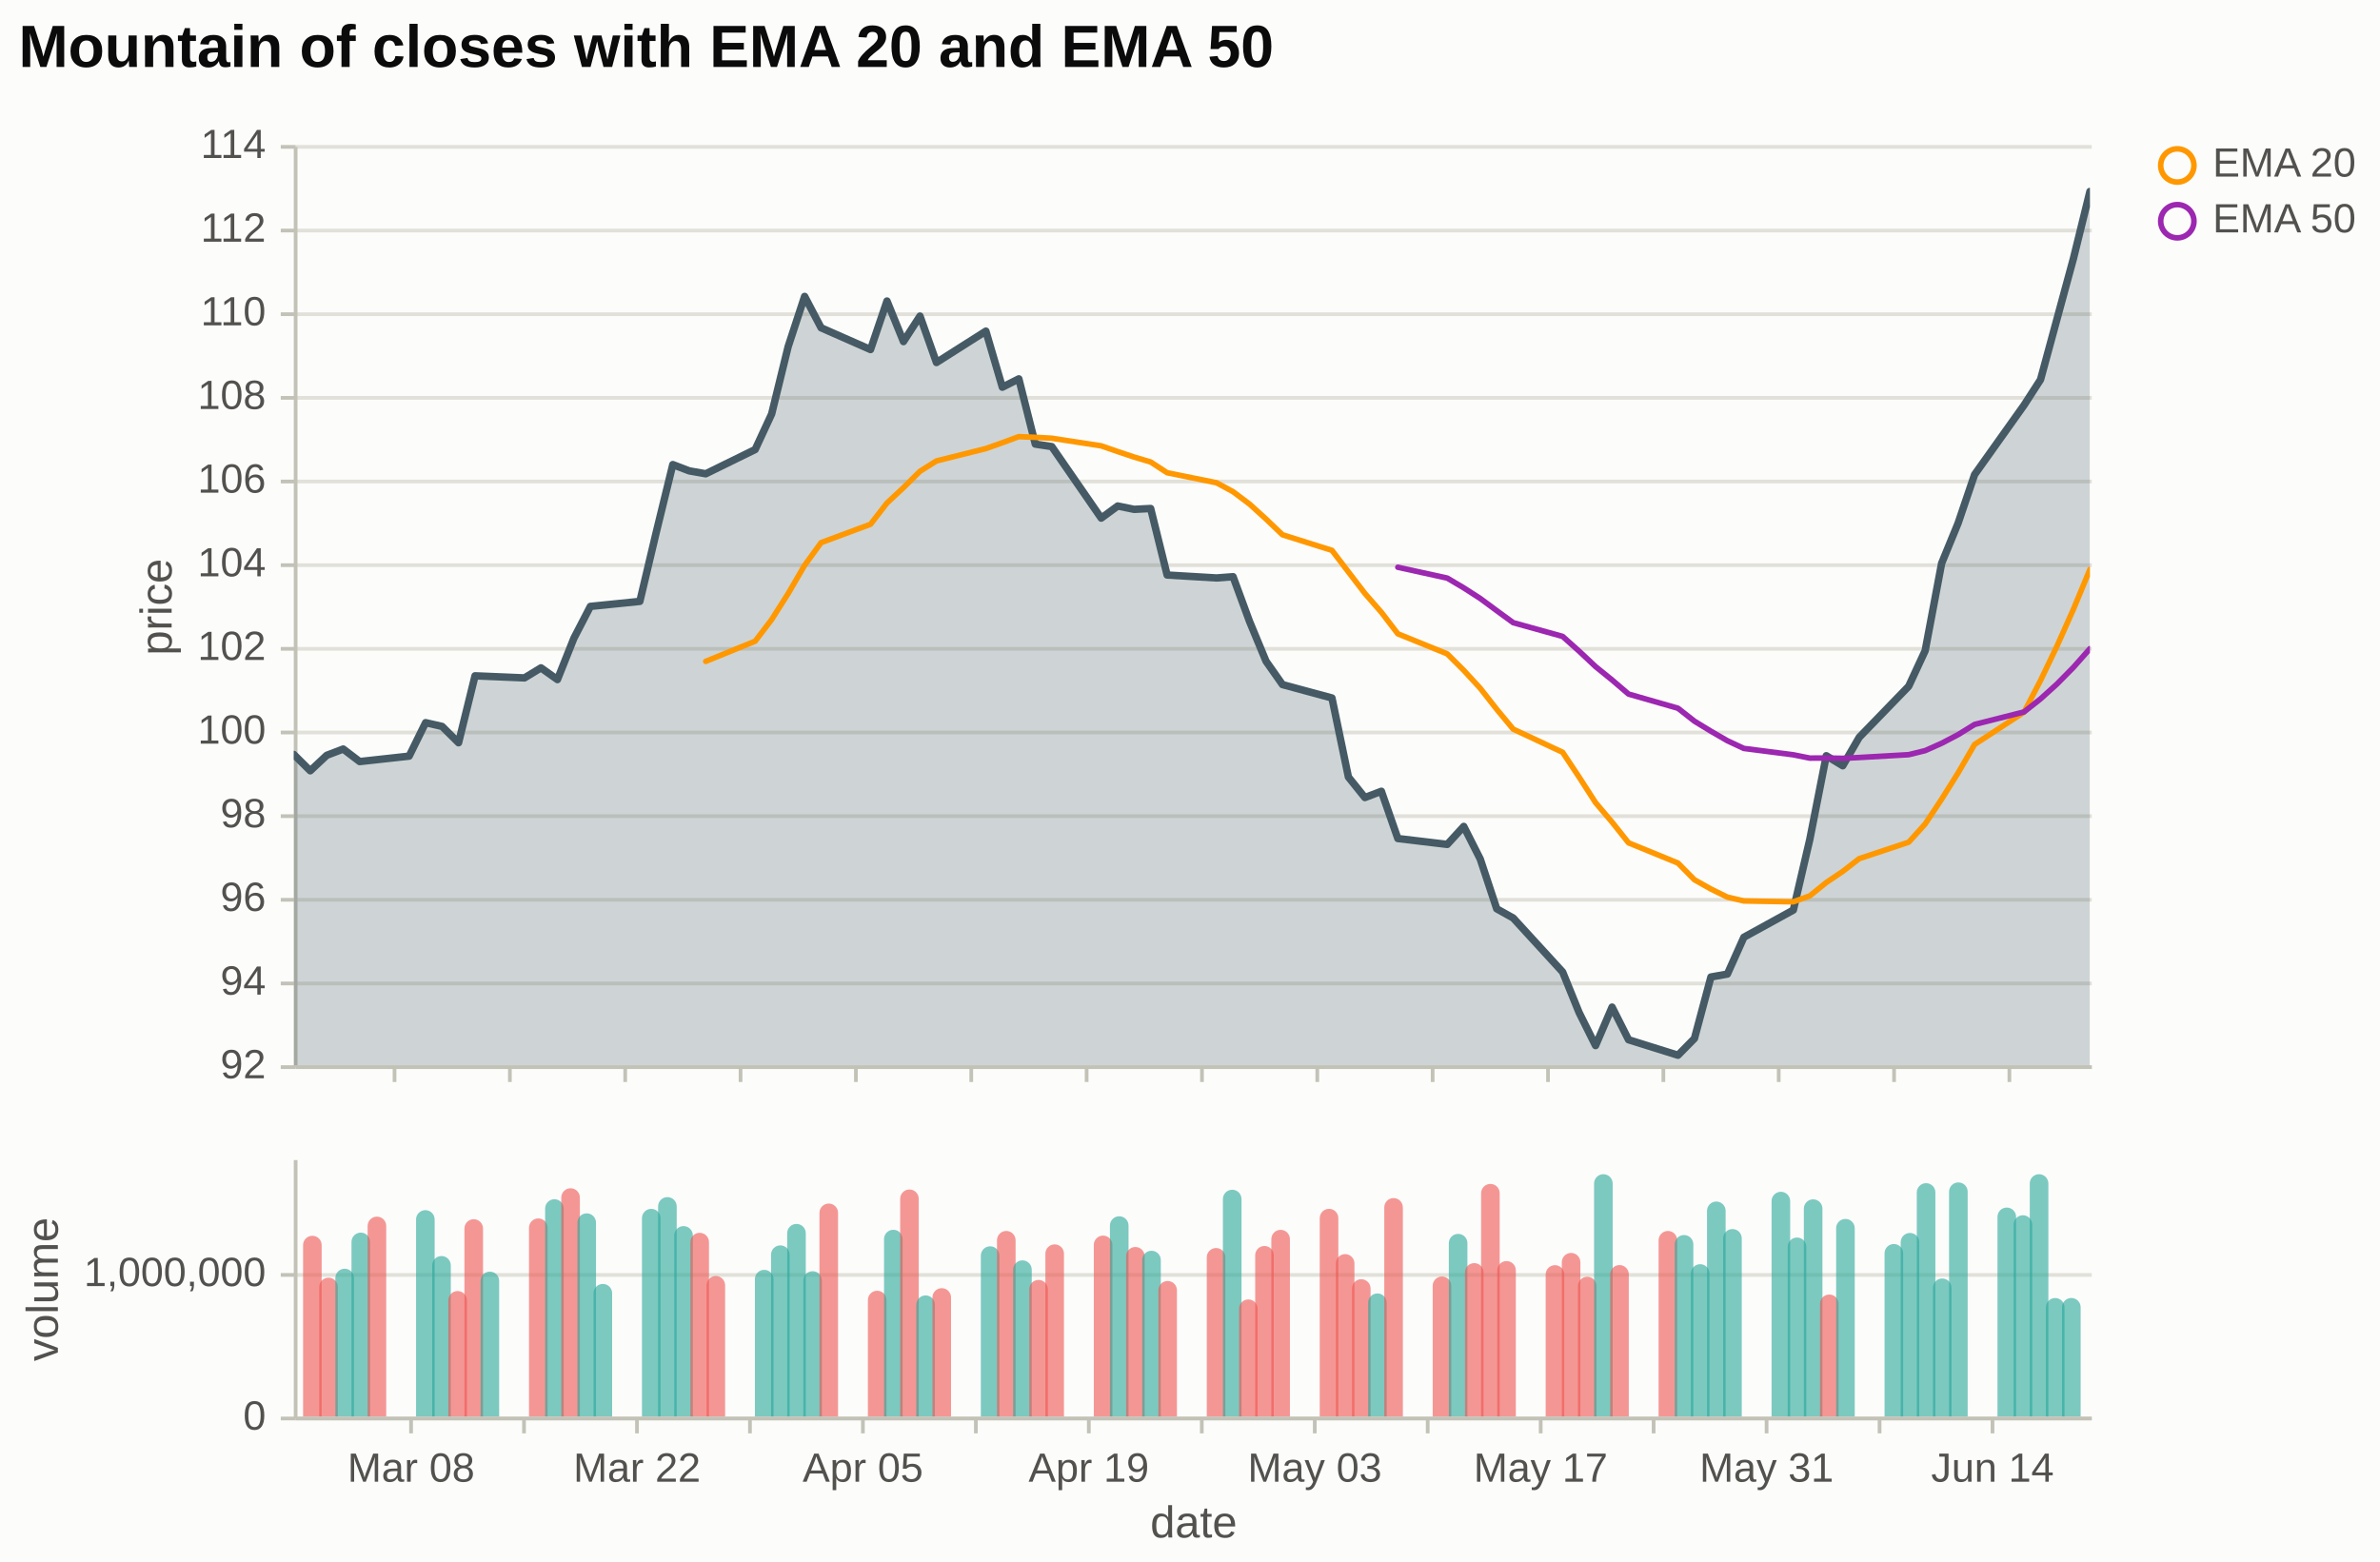
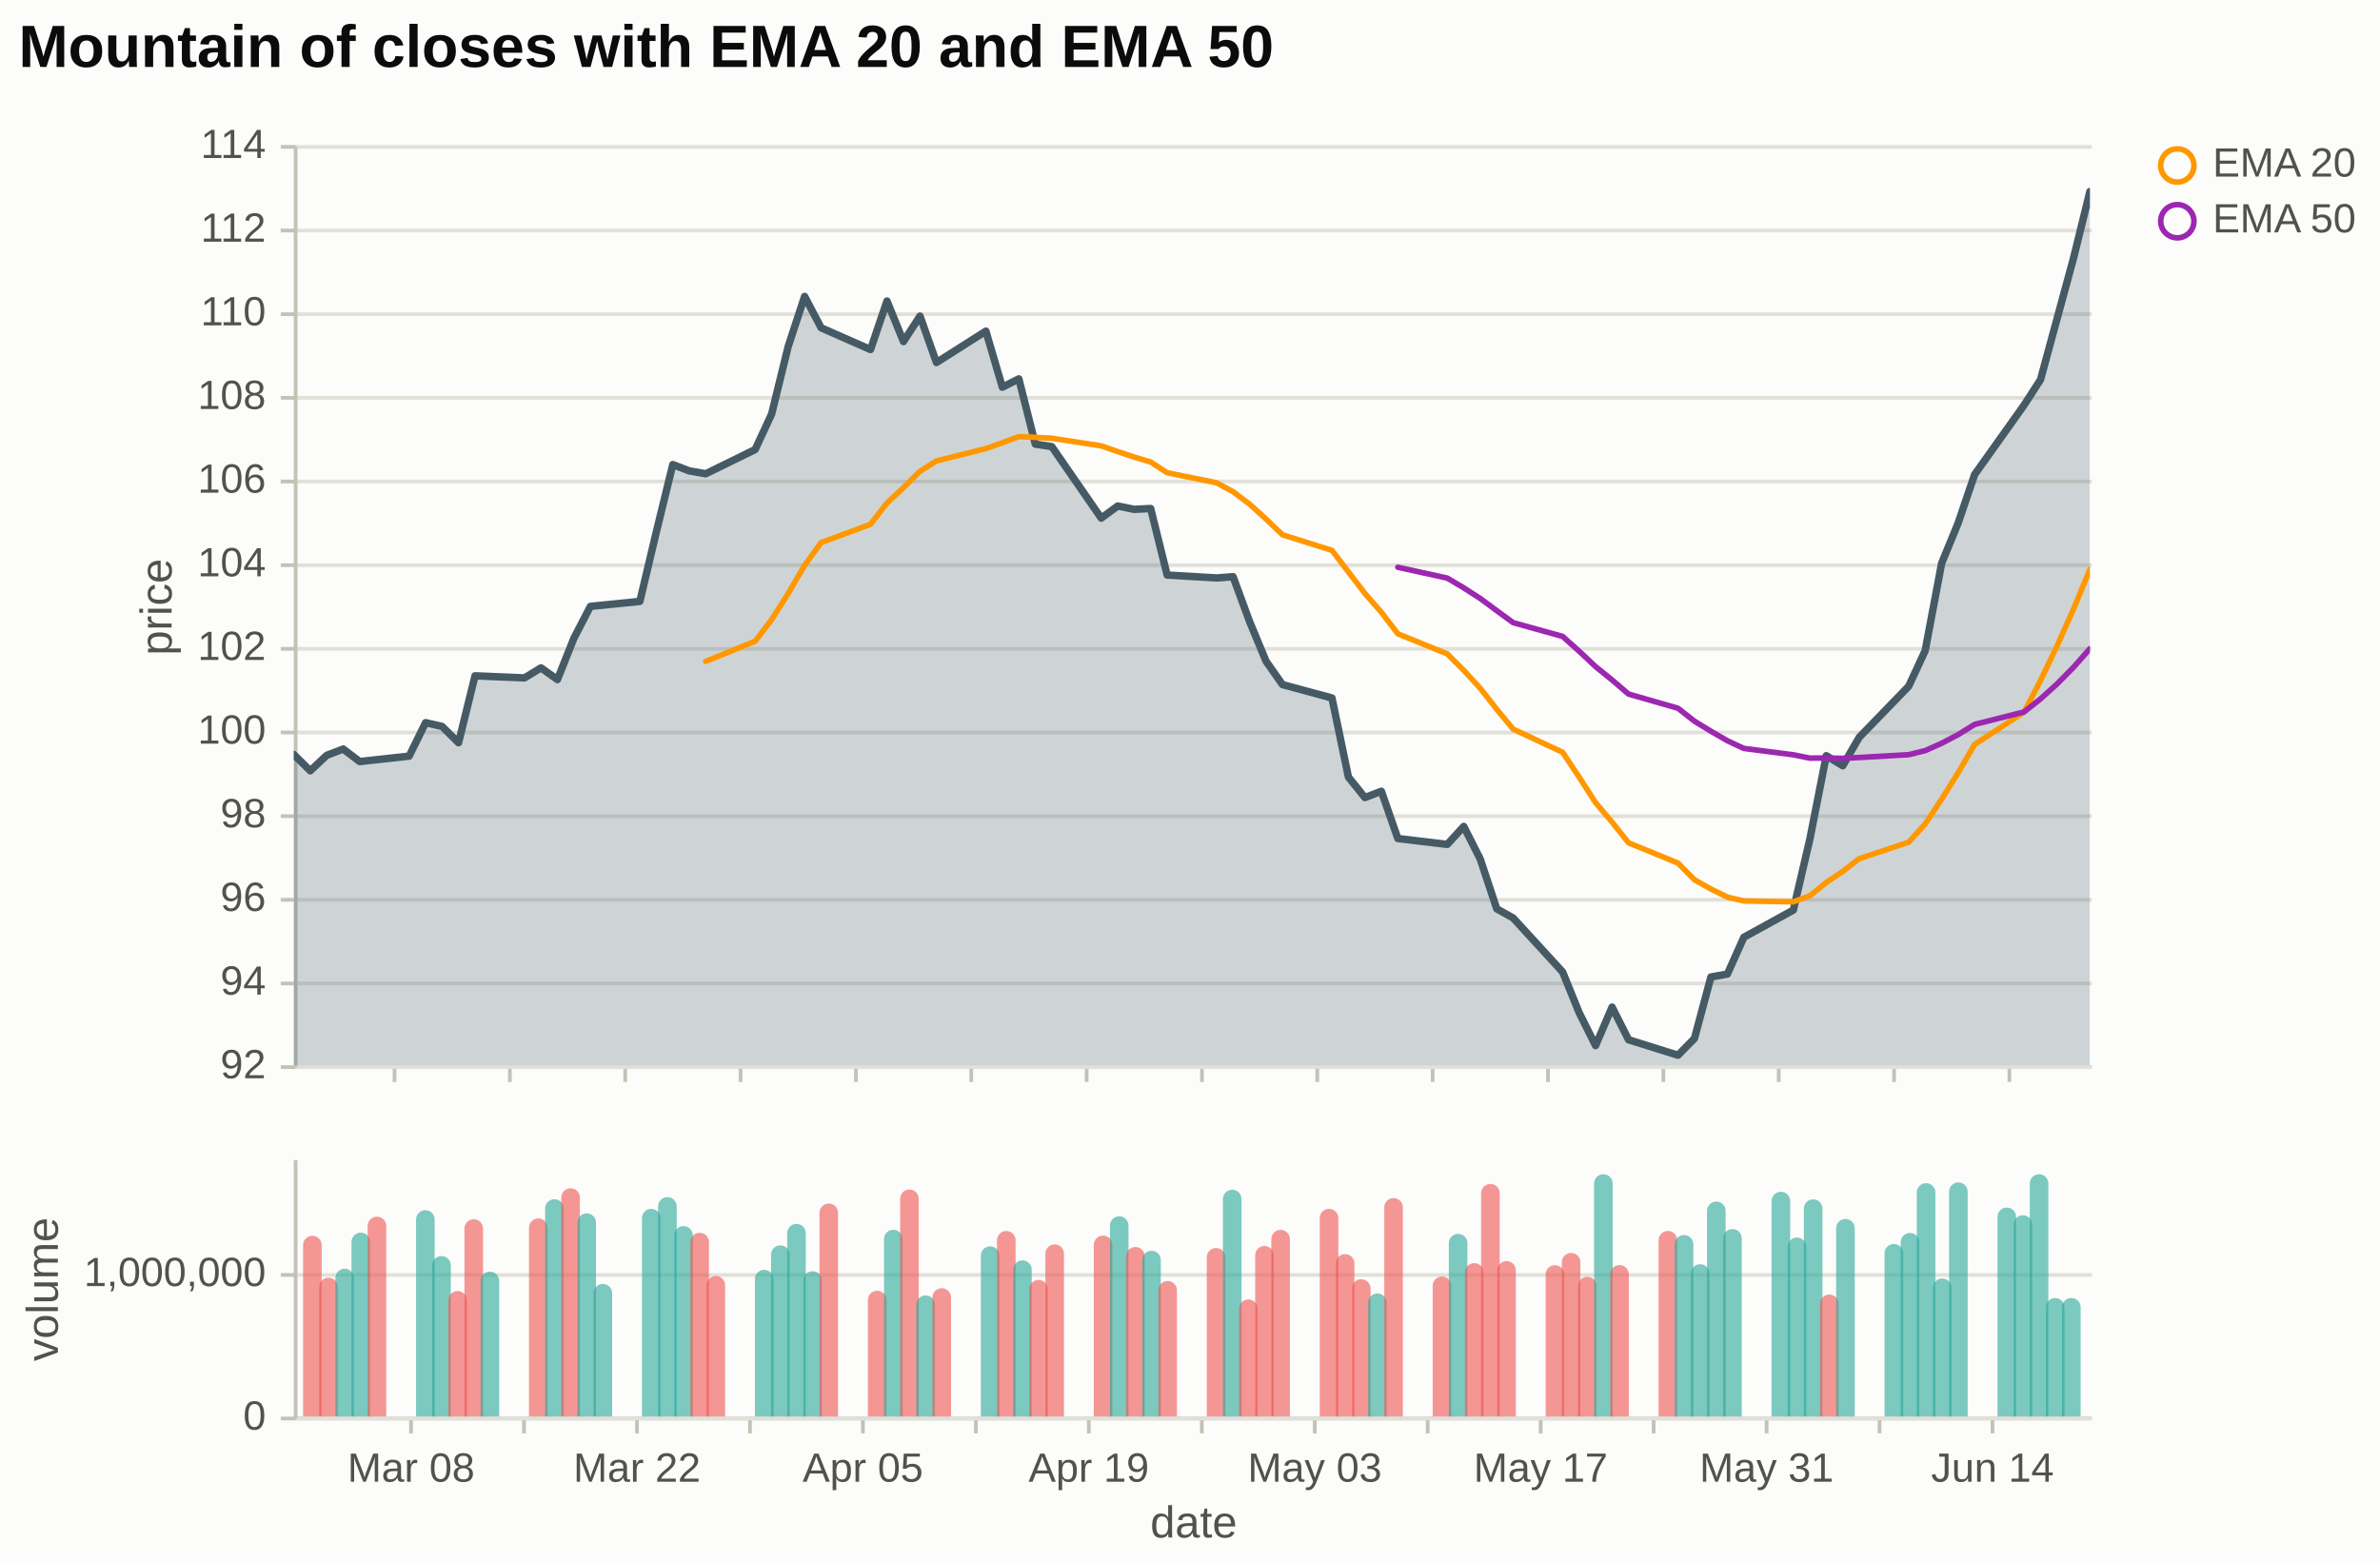
<svg xmlns="http://www.w3.org/2000/svg" width="640" height="420" viewBox="0 0 640 420" font-family="Arial, Liberation Sans, sans-serif">
  <defs>
    <clipPath id="clip-price">
      <rect x="79" y="39" width="483" height="247.5">
</rect>
    </clipPath>
    <clipPath id="clip-volume">
      <rect x="79" y="311.5" width="483" height="69.5">
</rect>
    </clipPath>
  </defs>
  <rect width="100%" height="100%" fill="#fcfcfb">
</rect>
+   <line x1="79.5" y1="287" x2="562.5" y2="287" stroke="#c3c2b7" stroke-width="1">
+ </line>
+   <line x1="106.09" y1="287" x2="106.09" y2="291" stroke="#c3c2b7" stroke-width="1">
+ </line>
+   <line x1="137.11" y1="287" x2="137.11" y2="291" stroke="#c3c2b7" stroke-width="1">
+ </line>
+   <line x1="168.12" y1="287" x2="168.12" y2="291" stroke="#c3c2b7" stroke-width="1">
+ </line>
+   <line x1="199.14" y1="287" x2="199.14" y2="291" stroke="#c3c2b7" stroke-width="1">
+ </line>
+   <line x1="230.16" y1="287" x2="230.16" y2="291" stroke="#c3c2b7" stroke-width="1">
+ </line>
+   <line x1="261.18" y1="287" x2="261.18" y2="291" stroke="#c3c2b7" stroke-width="1">
+ </line>
+   <line x1="292.2" y1="287" x2="292.2" y2="291" stroke="#c3c2b7" stroke-width="1">
+ </line>
+   <line x1="323.22" y1="287" x2="323.22" y2="291" stroke="#c3c2b7" stroke-width="1">
+ </line>
+   <line x1="354.23" y1="287" x2="354.23" y2="291" stroke="#c3c2b7" stroke-width="1">
+ </line>
+   <line x1="385.25" y1="287" x2="385.25" y2="291" stroke="#c3c2b7" stroke-width="1">
+ </line>
+   <line x1="416.27" y1="287" x2="416.27" y2="291" stroke="#c3c2b7" stroke-width="1">
+ </line>
+   <line x1="447.29" y1="287" x2="447.29" y2="291" stroke="#c3c2b7" stroke-width="1">
+ </line>
+   <line x1="478.31" y1="287" x2="478.31" y2="291" stroke="#c3c2b7" stroke-width="1">
+ </line>
+   <line x1="509.33" y1="287" x2="509.33" y2="291" stroke="#c3c2b7" stroke-width="1">
+ </line>
+   <line x1="540.34" y1="287" x2="540.34" y2="291" stroke="#c3c2b7" stroke-width="1">
+ </line>
  <line x1="79.5" y1="287" x2="562.5" y2="287" stroke="#e1e0d9" stroke-width="1">
</line>
  <line x1="79.5" y1="264.5" x2="562.5" y2="264.5" stroke="#e1e0d9" stroke-width="1">
</line>
  <line x1="79.5" y1="242" x2="562.5" y2="242" stroke="#e1e0d9" stroke-width="1">
</line>
  <line x1="79.5" y1="219.5" x2="562.5" y2="219.5" stroke="#e1e0d9" stroke-width="1">
</line>
  <line x1="79.5" y1="197" x2="562.5" y2="197" stroke="#e1e0d9" stroke-width="1">
</line>
  <line x1="79.5" y1="174.5" x2="562.5" y2="174.5" stroke="#e1e0d9" stroke-width="1">
</line>
  <line x1="79.5" y1="152" x2="562.5" y2="152" stroke="#e1e0d9" stroke-width="1">
</line>
  <line x1="79.5" y1="129.5" x2="562.5" y2="129.5" stroke="#e1e0d9" stroke-width="1">
</line>
  <line x1="79.5" y1="107" x2="562.5" y2="107" stroke="#e1e0d9" stroke-width="1">
</line>
  <line x1="79.5" y1="84.5" x2="562.5" y2="84.5" stroke="#e1e0d9" stroke-width="1">
</line>
  <line x1="79.5" y1="62" x2="562.5" y2="62" stroke="#e1e0d9" stroke-width="1">
</line>
  <line x1="79.5" y1="39.5" x2="562.5" y2="39.5" stroke="#e1e0d9" stroke-width="1">
- </line>
-   <line x1="79.5" y1="287" x2="562.5" y2="287" stroke="#c3c2b7" stroke-width="1">
- </line>
-   <line x1="106.09" y1="287" x2="106.09" y2="291" stroke="#c3c2b7" stroke-width="1">
- </line>
-   <line x1="137.11" y1="287" x2="137.11" y2="291" stroke="#c3c2b7" stroke-width="1">
- </line>
-   <line x1="168.12" y1="287" x2="168.12" y2="291" stroke="#c3c2b7" stroke-width="1">
- </line>
-   <line x1="199.14" y1="287" x2="199.14" y2="291" stroke="#c3c2b7" stroke-width="1">
- </line>
-   <line x1="230.16" y1="287" x2="230.16" y2="291" stroke="#c3c2b7" stroke-width="1">
- </line>
-   <line x1="261.18" y1="287" x2="261.18" y2="291" stroke="#c3c2b7" stroke-width="1">
- </line>
-   <line x1="292.2" y1="287" x2="292.2" y2="291" stroke="#c3c2b7" stroke-width="1">
- </line>
-   <line x1="323.22" y1="287" x2="323.22" y2="291" stroke="#c3c2b7" stroke-width="1">
- </line>
-   <line x1="354.23" y1="287" x2="354.23" y2="291" stroke="#c3c2b7" stroke-width="1">
- </line>
-   <line x1="385.25" y1="287" x2="385.25" y2="291" stroke="#c3c2b7" stroke-width="1">
- </line>
-   <line x1="416.27" y1="287" x2="416.27" y2="291" stroke="#c3c2b7" stroke-width="1">
- </line>
-   <line x1="447.29" y1="287" x2="447.29" y2="291" stroke="#c3c2b7" stroke-width="1">
- </line>
-   <line x1="478.31" y1="287" x2="478.31" y2="291" stroke="#c3c2b7" stroke-width="1">
- </line>
-   <line x1="509.33" y1="287" x2="509.33" y2="291" stroke="#c3c2b7" stroke-width="1">
- </line>
-   <line x1="540.34" y1="287" x2="540.34" y2="291" stroke="#c3c2b7" stroke-width="1">
</line>
  <line x1="79.5" y1="39.5" x2="79.5" y2="287" stroke="#c3c2b7" stroke-width="1">
</line>
  <line x1="75.5" y1="287" x2="79.5" y2="287" stroke="#c3c2b7" stroke-width="1">
</line>
  <text x="71.5" y="290" font-size="11" fill="#52514e" text-anchor="end">92</text>
  <line x1="75.5" y1="264.5" x2="79.5" y2="264.5" stroke="#c3c2b7" stroke-width="1">
</line>
  <text x="71.5" y="267.5" font-size="11" fill="#52514e" text-anchor="end">94</text>
  <line x1="75.5" y1="242" x2="79.5" y2="242" stroke="#c3c2b7" stroke-width="1">
</line>
  <text x="71.5" y="245" font-size="11" fill="#52514e" text-anchor="end">96</text>
  <line x1="75.5" y1="219.5" x2="79.5" y2="219.5" stroke="#c3c2b7" stroke-width="1">
</line>
  <text x="71.5" y="222.5" font-size="11" fill="#52514e" text-anchor="end">98</text>
  <line x1="75.5" y1="197" x2="79.5" y2="197" stroke="#c3c2b7" stroke-width="1">
</line>
  <text x="71.5" y="200" font-size="11" fill="#52514e" text-anchor="end">100</text>
  <line x1="75.5" y1="174.5" x2="79.5" y2="174.5" stroke="#c3c2b7" stroke-width="1">
</line>
  <text x="71.5" y="177.5" font-size="11" fill="#52514e" text-anchor="end">102</text>
  <line x1="75.5" y1="152" x2="79.5" y2="152" stroke="#c3c2b7" stroke-width="1">
</line>
  <text x="71.5" y="155" font-size="11" fill="#52514e" text-anchor="end">104</text>
  <line x1="75.5" y1="129.5" x2="79.5" y2="129.5" stroke="#c3c2b7" stroke-width="1">
</line>
  <text x="71.5" y="132.5" font-size="11" fill="#52514e" text-anchor="end">106</text>
  <line x1="75.5" y1="107" x2="79.5" y2="107" stroke="#c3c2b7" stroke-width="1">
</line>
  <text x="71.5" y="110" font-size="11" fill="#52514e" text-anchor="end">108</text>
  <line x1="75.5" y1="84.5" x2="79.5" y2="84.5" stroke="#c3c2b7" stroke-width="1">
</line>
  <text x="71.5" y="87.5" font-size="11" fill="#52514e" text-anchor="end">110</text>
  <line x1="75.5" y1="62" x2="79.5" y2="62" stroke="#c3c2b7" stroke-width="1">
</line>
  <text x="71.5" y="65" font-size="11" fill="#52514e" text-anchor="end">112</text>
  <line x1="75.5" y1="39.5" x2="79.5" y2="39.5" stroke="#c3c2b7" stroke-width="1">
</line>
  <text x="71.5" y="42.5" font-size="11" fill="#52514e" text-anchor="end">114</text>
  <text x="49.15" y="163.25" dy="-3" font-size="12" fill="#52514e" font-weight="normal" text-anchor="middle" transform="rotate(-90 49.15 163.25)">price</text>
  <g clip-path="url(#clip-price)">
    <path d="M79,202.91L83.43,207.3L87.86,203.14L92.29,201.45L96.72,204.82L110.02,203.36L114.45,194.36L118.88,195.37L123.31,199.76L127.74,181.76L141.04,182.32L145.47,179.62L149.9,182.77L154.33,171.64L158.76,163.09L172.06,161.74L176.49,143.06L180.92,124.95L185.35,126.64L189.78,127.42L203.07,120.9L207.5,111.34L211.94,93.22L216.37,79.72L220.8,88.16L234.09,94.01L238.52,80.96L242.95,91.87L247.39,85.01L251.82,97.5L265.11,89.06L269.54,104.14L273.97,101.89L278.4,119.44L282.83,120.11L296.13,139.35L300.56,136.09L304.99,136.99L309.42,136.76L313.85,154.65L327.15,155.44L331.58,155.1L336.01,167.14L340.44,177.82L344.87,184.12L358.17,187.72L362.6,208.99L367.03,214.5L371.46,212.81L375.89,225.52L389.18,227.1L393.61,222.26L398.05,231.04L402.48,244.42L406.91,246.9L420.2,261.41L424.63,272.32L429.06,281.21L433.5,270.86L437.93,279.64L451.22,283.8L455.65,279.3L460.08,262.76L464.51,261.97L468.94,252.07L482.24,244.76L486.67,225.75L491.1,203.25L495.53,205.95L499.96,198.3L513.26,184.57L517.69,175.01L522.12,151.5L526.55,140.7L530.98,127.65L544.28,108.97L548.71,102.11L553.14,85.8L557.57,69.49L562,51.49L562,286.5L557.57,286.5L553.14,286.5L548.71,286.5L544.28,286.5L530.98,286.5L526.55,286.5L522.12,286.5L517.69,286.5L513.26,286.5L499.96,286.5L495.53,286.5L491.1,286.5L486.67,286.5L482.24,286.5L468.94,286.5L464.51,286.5L460.08,286.5L455.65,286.5L451.22,286.5L437.93,286.5L433.5,286.5L429.06,286.5L424.63,286.5L420.2,286.5L406.91,286.5L402.48,286.5L398.05,286.5L393.61,286.5L389.18,286.5L375.89,286.5L371.46,286.5L367.03,286.5L362.6,286.5L358.17,286.5L344.87,286.5L340.44,286.5L336.01,286.5L331.58,286.5L327.15,286.5L313.85,286.5L309.42,286.5L304.99,286.5L300.56,286.5L296.13,286.5L282.83,286.5L278.4,286.5L273.97,286.5L269.54,286.5L265.11,286.5L251.82,286.5L247.39,286.5L242.95,286.5L238.52,286.5L234.09,286.5L220.8,286.5L216.37,286.5L211.94,286.5L207.5,286.5L203.07,286.5L189.78,286.5L185.35,286.5L180.92,286.5L176.49,286.5L172.06,286.5L158.76,286.5L154.33,286.5L149.9,286.5L145.47,286.5L141.04,286.5L127.74,286.5L123.31,286.5L118.88,286.5L114.45,286.5L110.02,286.5L96.72,286.5L92.29,286.5L87.86,286.5L83.43,286.5L79,286.5Z" fill="#455a64" opacity="0.25">
</path>
    <path d="M79,202.91L83.43,207.3L87.86,203.14L92.29,201.45L96.72,204.82L110.02,203.36L114.45,194.36L118.88,195.37L123.31,199.76L127.74,181.76L141.04,182.32L145.47,179.62L149.9,182.77L154.33,171.64L158.76,163.09L172.06,161.74L176.49,143.06L180.92,124.95L185.35,126.64L189.78,127.42L203.07,120.9L207.5,111.34L211.94,93.22L216.37,79.72L220.8,88.16L234.09,94.01L238.52,80.96L242.95,91.87L247.39,85.01L251.82,97.5L265.11,89.06L269.54,104.14L273.97,101.89L278.4,119.44L282.83,120.11L296.13,139.35L300.56,136.09L304.99,136.99L309.42,136.76L313.85,154.65L327.15,155.44L331.58,155.1L336.01,167.14L340.44,177.82L344.87,184.12L358.17,187.72L362.6,208.99L367.03,214.5L371.46,212.81L375.89,225.52L389.18,227.1L393.61,222.26L398.05,231.04L402.48,244.42L406.91,246.9L420.2,261.41L424.63,272.32L429.06,281.21L433.5,270.86L437.93,279.64L451.22,283.8L455.65,279.3L460.08,262.76L464.51,261.97L468.94,252.07L482.24,244.76L486.67,225.75L491.1,203.25L495.53,205.95L499.96,198.3L513.26,184.57L517.69,175.01L522.12,151.5L526.55,140.7L530.98,127.65L544.28,108.97L548.71,102.11L553.14,85.8L557.57,69.49L562,51.49" fill="none" stroke="#455a64" stroke-width="2" stroke-linecap="round" stroke-linejoin="round">
</path>
    <path d="M189.78,177.87L203.07,172.45L207.5,166.63L211.94,159.64L216.37,152.03L220.8,145.94L234.09,141L238.52,135.28L242.95,131.15L247.39,126.75L251.82,123.97L265.11,120.64L269.54,119.07L273.97,117.43L278.4,117.62L282.83,117.86L296.13,119.91L300.56,121.45L304.99,122.93L309.42,124.25L313.85,127.14L327.15,129.84L331.58,132.24L336.01,135.57L340.44,139.59L344.87,143.83L358.17,148.01L362.6,153.82L367.03,159.6L371.46,164.67L375.89,170.46L389.18,175.86L393.61,180.28L398.05,185.11L402.48,190.76L406.91,196.1L420.2,202.32L424.63,208.99L429.06,215.87L433.5,221.11L437.93,226.68L451.22,232.12L455.65,236.61L460.08,239.1L464.51,241.28L468.94,242.31L482.24,242.54L486.67,240.94L491.1,237.35L495.53,234.36L499.96,230.93L513.26,226.51L517.69,221.61L522.12,214.93L526.55,207.86L530.98,200.22L544.28,191.53L548.71,183.02L553.14,173.76L557.57,163.83L562,153.13" fill="none" stroke="#ff9800" stroke-width="1.5" stroke-linecap="round" stroke-linejoin="round">
</path>
    <path d="M375.89,152.56L389.18,155.48L393.61,158.1L398.05,160.96L402.48,164.23L406.91,167.47L420.2,171.16L424.63,175.12L429.06,179.28L433.5,182.88L437.93,186.67L451.22,190.48L455.65,193.96L460.08,196.66L464.51,199.22L468.94,201.29L482.24,203L486.67,203.89L491.1,203.87L495.53,203.95L499.96,203.73L513.26,202.97L517.69,201.88L522.12,199.9L526.55,197.58L530.98,194.84L544.28,191.47L548.71,187.97L553.14,183.96L557.57,179.47L562,174.45" fill="none" stroke="#9c27b0" stroke-width="1.5" stroke-linecap="round" stroke-linejoin="round">
</path>
  </g>
  <circle cx="585.5" cy="44.5" r="4.47" fill="transparent" stroke="#ff9800" stroke-width="1.5">
</circle>
  <text x="595" y="47.5" font-size="11" fill="#52514e" text-anchor="start">EMA 20</text>
  <circle cx="585.5" cy="59.5" r="4.47" fill="transparent" stroke="#9c27b0" stroke-width="1.5">
</circle>
  <text x="595" y="62.5" font-size="11" fill="#52514e" text-anchor="start">EMA 50</text>
-   <line x1="79.5" y1="381.5" x2="562.5" y2="381.5" stroke="#e1e0d9" stroke-width="1">
- </line>
-   <line x1="79.5" y1="342.89" x2="562.5" y2="342.89" stroke="#e1e0d9" stroke-width="1">
- </line>
  <line x1="79.5" y1="381.5" x2="562.5" y2="381.5" stroke="#c3c2b7" stroke-width="1">
</line>
  <line x1="110.54" y1="381.5" x2="110.54" y2="385.5" stroke="#c3c2b7" stroke-width="1">
</line>
  <text x="110.54" y="398.5" font-size="11" fill="#52514e" text-anchor="middle">Mar 08</text>
  <line x1="140.91" y1="381.5" x2="140.91" y2="385.5" stroke="#c3c2b7" stroke-width="1">
</line>
  <line x1="171.29" y1="381.5" x2="171.29" y2="385.5" stroke="#c3c2b7" stroke-width="1">
</line>
  <text x="171.29" y="398.5" font-size="11" fill="#52514e" text-anchor="middle">Mar 22</text>
  <line x1="201.67" y1="381.5" x2="201.67" y2="385.5" stroke="#c3c2b7" stroke-width="1">
</line>
  <line x1="232.04" y1="381.5" x2="232.04" y2="385.5" stroke="#c3c2b7" stroke-width="1">
</line>
  <text x="232.04" y="398.5" font-size="11" fill="#52514e" text-anchor="middle">Apr 05</text>
  <line x1="262.42" y1="381.5" x2="262.42" y2="385.5" stroke="#c3c2b7" stroke-width="1">
</line>
  <line x1="292.79" y1="381.5" x2="292.79" y2="385.5" stroke="#c3c2b7" stroke-width="1">
</line>
  <text x="292.79" y="398.5" font-size="11" fill="#52514e" text-anchor="middle">Apr 19</text>
  <line x1="323.17" y1="381.5" x2="323.17" y2="385.5" stroke="#c3c2b7" stroke-width="1">
</line>
  <line x1="353.55" y1="381.5" x2="353.55" y2="385.5" stroke="#c3c2b7" stroke-width="1">
</line>
  <text x="353.55" y="398.5" font-size="11" fill="#52514e" text-anchor="middle">May 03</text>
  <line x1="383.92" y1="381.5" x2="383.92" y2="385.5" stroke="#c3c2b7" stroke-width="1">
</line>
  <line x1="414.3" y1="381.5" x2="414.3" y2="385.5" stroke="#c3c2b7" stroke-width="1">
</line>
  <text x="414.3" y="398.5" font-size="11" fill="#52514e" text-anchor="middle">May 17</text>
  <line x1="444.67" y1="381.5" x2="444.67" y2="385.5" stroke="#c3c2b7" stroke-width="1">
</line>
  <line x1="475.05" y1="381.5" x2="475.05" y2="385.5" stroke="#c3c2b7" stroke-width="1">
</line>
  <text x="475.05" y="398.5" font-size="11" fill="#52514e" text-anchor="middle">May 31</text>
  <line x1="505.43" y1="381.5" x2="505.43" y2="385.5" stroke="#c3c2b7" stroke-width="1">
</line>
  <line x1="535.8" y1="381.5" x2="535.8" y2="385.5" stroke="#c3c2b7" stroke-width="1">
</line>
  <text x="535.8" y="398.5" font-size="11" fill="#52514e" text-anchor="middle">Jun 14</text>
  <text x="321" y="413.5" font-size="12" fill="#52514e" font-weight="normal" text-anchor="middle">date</text>
+   <line x1="79.5" y1="381.5" x2="562.5" y2="381.5" stroke="#e1e0d9" stroke-width="1">
+ </line>
+   <line x1="79.5" y1="342.89" x2="562.5" y2="342.89" stroke="#e1e0d9" stroke-width="1">
+ </line>
  <line x1="79.5" y1="312" x2="79.5" y2="381.5" stroke="#c3c2b7" stroke-width="1">
</line>
  <line x1="75.5" y1="381.5" x2="79.5" y2="381.5" stroke="#c3c2b7" stroke-width="1">
</line>
  <text x="71.5" y="384.5" font-size="11" fill="#52514e" text-anchor="end">0</text>
  <line x1="75.5" y1="342.89" x2="79.5" y2="342.89" stroke="#c3c2b7" stroke-width="1">
</line>
  <text x="71.5" y="345.89" font-size="11" fill="#52514e" text-anchor="end">1,000,000</text>
  <text x="18.56" y="346.75" dy="-3" font-size="12" fill="#52514e" font-weight="normal" text-anchor="middle" transform="rotate(-90 18.56 346.75)">volume</text>
  <g clip-path="url(#clip-volume)">
    <path d="M84,332.36H84A2.5,2.5 0 0 1 86.5,334.86V381H81.5V334.86A2.5,2.5 0 0 1 84,332.36Z" fill="#ef5350" opacity="0.6">
</path>
    <path d="M88.34,343.63H88.34A2.5,2.5 0 0 1 90.84,346.13V381H85.84V346.13A2.5,2.5 0 0 1 88.34,343.63Z" fill="#ef5350" opacity="0.6">
</path>
    <path d="M92.68,341.22H92.68A2.5,2.5 0 0 1 95.18,343.72V381H90.18V343.72A2.5,2.5 0 0 1 92.68,341.22Z" fill="#26a69a" opacity="0.6">
</path>
    <path d="M97.02,331.51H97.02A2.5,2.5 0 0 1 99.52,334.01V381H94.52V334.01A2.5,2.5 0 0 1 97.02,331.51Z" fill="#26a69a" opacity="0.6">
</path>
    <path d="M101.36,327.21H101.36A2.5,2.5 0 0 1 103.86,329.71V381H98.86V329.71A2.5,2.5 0 0 1 101.36,327.21Z" fill="#ef5350" opacity="0.6">
</path>
    <path d="M114.38,325.47H114.38A2.5,2.5 0 0 1 116.88,327.97V381H111.88V327.97A2.5,2.5 0 0 1 114.38,325.47Z" fill="#26a69a" opacity="0.6">
</path>
    <path d="M118.72,337.81H118.72A2.5,2.5 0 0 1 121.22,340.31V381H116.22V340.31A2.5,2.5 0 0 1 118.72,337.81Z" fill="#26a69a" opacity="0.6">
</path>
    <path d="M123.06,347.22H123.06A2.5,2.5 0 0 1 125.56,349.72V381H120.56V349.72A2.5,2.5 0 0 1 123.06,347.22Z" fill="#ef5350" opacity="0.6">
</path>
    <path d="M127.39,327.9H127.39A2.5,2.5 0 0 1 129.89,330.4V381H124.89V330.4A2.5,2.5 0 0 1 127.39,327.9Z" fill="#ef5350" opacity="0.6">
</path>
    <path d="M131.73,342H131.73A2.5,2.5 0 0 1 134.23,344.5V381H129.23V344.5A2.5,2.5 0 0 1 131.73,342Z" fill="#26a69a" opacity="0.6">
</path>
    <path d="M144.75,327.69H144.75A2.5,2.5 0 0 1 147.25,330.19V381H142.25V330.19A2.5,2.5 0 0 1 144.75,327.69Z" fill="#ef5350" opacity="0.6">
</path>
    <path d="M149.09,322.53H149.09A2.5,2.5 0 0 1 151.59,325.03V381H146.59V325.03A2.5,2.5 0 0 1 149.09,322.53Z" fill="#26a69a" opacity="0.6">
</path>
    <path d="M153.43,319.58H153.43A2.5,2.5 0 0 1 155.93,322.08V381H150.93V322.08A2.5,2.5 0 0 1 153.43,319.58Z" fill="#ef5350" opacity="0.6">
</path>
    <path d="M157.77,326.33H157.77A2.5,2.5 0 0 1 160.27,328.83V381H155.27V328.83A2.5,2.5 0 0 1 157.77,326.33Z" fill="#26a69a" opacity="0.6">
</path>
    <path d="M162.11,345.31H162.11A2.5,2.5 0 0 1 164.61,347.81V381H159.61V347.81A2.5,2.5 0 0 1 162.11,345.31Z" fill="#26a69a" opacity="0.6">
</path>
    <path d="M175.13,325.12H175.13A2.5,2.5 0 0 1 177.63,327.62V381H172.63V327.62A2.5,2.5 0 0 1 175.13,325.12Z" fill="#26a69a" opacity="0.6">
</path>
    <path d="M179.47,321.96H179.47A2.5,2.5 0 0 1 181.97,324.46V381H176.97V324.46A2.5,2.5 0 0 1 179.47,321.96Z" fill="#26a69a" opacity="0.6">
</path>
    <path d="M183.81,329.76H183.81A2.5,2.5 0 0 1 186.31,332.26V381H181.31V332.26A2.5,2.5 0 0 1 183.81,329.76Z" fill="#26a69a" opacity="0.6">
</path>
    <path d="M188.15,331.56H188.15A2.5,2.5 0 0 1 190.65,334.06V381H185.65V334.06A2.5,2.5 0 0 1 188.15,331.56Z" fill="#ef5350" opacity="0.6">
</path>
    <path d="M192.49,343.18H192.49A2.5,2.5 0 0 1 194.99,345.68V381H189.99V345.68A2.5,2.5 0 0 1 192.49,343.18Z" fill="#ef5350" opacity="0.6">
</path>
    <path d="M205.5,341.52H205.5A2.5,2.5 0 0 1 208,344.02V381H203V344.02A2.5,2.5 0 0 1 205.5,341.52Z" fill="#26a69a" opacity="0.6">
</path>
    <path d="M209.84,334.94H209.84A2.5,2.5 0 0 1 212.34,337.44V381H207.34V337.44A2.5,2.5 0 0 1 209.84,334.94Z" fill="#26a69a" opacity="0.6">
</path>
    <path d="M214.18,329.17H214.18A2.5,2.5 0 0 1 216.68,331.67V381H211.68V331.67A2.5,2.5 0 0 1 214.18,329.17Z" fill="#26a69a" opacity="0.6">
</path>
    <path d="M218.52,341.89H218.52A2.5,2.5 0 0 1 221.02,344.39V381H216.02V344.39A2.5,2.5 0 0 1 218.52,341.89Z" fill="#26a69a" opacity="0.6">
</path>
    <path d="M222.86,323.69H222.86A2.5,2.5 0 0 1 225.36,326.19V381H220.36V326.19A2.5,2.5 0 0 1 222.86,323.69Z" fill="#ef5350" opacity="0.6">
</path>
    <path d="M235.88,347.14H235.88A2.5,2.5 0 0 1 238.38,349.64V381H233.38V349.64A2.5,2.5 0 0 1 235.88,347.14Z" fill="#ef5350" opacity="0.6">
</path>
    <path d="M240.22,330.75H240.22A2.5,2.5 0 0 1 242.72,333.25V381H237.72V333.25A2.5,2.5 0 0 1 240.22,330.75Z" fill="#26a69a" opacity="0.6">
</path>
    <path d="M244.56,319.91H244.56A2.5,2.5 0 0 1 247.06,322.41V381H242.06V322.41A2.5,2.5 0 0 1 244.56,319.91Z" fill="#ef5350" opacity="0.6">
</path>
    <path d="M248.9,348.4H248.9A2.5,2.5 0 0 1 251.4,350.9V381H246.4V350.9A2.5,2.5 0 0 1 248.9,348.4Z" fill="#26a69a" opacity="0.6">
</path>
    <path d="M253.24,346.45H253.24A2.5,2.5 0 0 1 255.74,348.95V381H250.74V348.95A2.5,2.5 0 0 1 253.24,346.45Z" fill="#ef5350" opacity="0.6">
</path>
    <path d="M266.26,335.19H266.26A2.5,2.5 0 0 1 268.76,337.69V381H263.76V337.69A2.5,2.5 0 0 1 266.26,335.19Z" fill="#26a69a" opacity="0.6">
</path>
    <path d="M270.6,331.06H270.6A2.5,2.5 0 0 1 273.1,333.56V381H268.1V333.56A2.5,2.5 0 0 1 270.6,331.06Z" fill="#ef5350" opacity="0.6">
</path>
    <path d="M274.94,338.97H274.94A2.5,2.5 0 0 1 277.44,341.47V381H272.44V341.47A2.5,2.5 0 0 1 274.94,338.97Z" fill="#26a69a" opacity="0.6">
</path>
    <path d="M279.28,344.23H279.28A2.5,2.5 0 0 1 281.78,346.73V381H276.78V346.73A2.5,2.5 0 0 1 279.28,344.23Z" fill="#ef5350" opacity="0.6">
</path>
    <path d="M283.61,334.67H283.61A2.5,2.5 0 0 1 286.11,337.17V381H281.11V337.17A2.5,2.5 0 0 1 283.61,334.67Z" fill="#ef5350" opacity="0.6">
</path>
    <path d="M296.63,332.31H296.63A2.5,2.5 0 0 1 299.13,334.81V381H294.13V334.81A2.5,2.5 0 0 1 296.63,332.31Z" fill="#ef5350" opacity="0.6">
</path>
    <path d="M300.97,327.11H300.97A2.5,2.5 0 0 1 303.47,329.61V381H298.47V329.61A2.5,2.5 0 0 1 300.97,327.11Z" fill="#26a69a" opacity="0.6">
</path>
    <path d="M305.31,335.37H305.31A2.5,2.5 0 0 1 307.81,337.87V381H302.81V337.87A2.5,2.5 0 0 1 305.31,335.37Z" fill="#ef5350" opacity="0.6">
</path>
    <path d="M309.65,336.39H309.65A2.5,2.5 0 0 1 312.15,338.89V381H307.15V338.89A2.5,2.5 0 0 1 309.65,336.39Z" fill="#26a69a" opacity="0.6">
</path>
    <path d="M313.99,344.52H313.99A2.5,2.5 0 0 1 316.49,347.02V381H311.49V347.02A2.5,2.5 0 0 1 313.99,344.52Z" fill="#ef5350" opacity="0.6">
</path>
    <path d="M327.01,335.65H327.01A2.5,2.5 0 0 1 329.51,338.15V381H324.51V338.15A2.5,2.5 0 0 1 327.01,335.65Z" fill="#ef5350" opacity="0.6">
</path>
    <path d="M331.35,319.98H331.35A2.5,2.5 0 0 1 333.85,322.48V381H328.85V322.48A2.5,2.5 0 0 1 331.35,319.98Z" fill="#26a69a" opacity="0.6">
</path>
    <path d="M335.69,349.48H335.69A2.5,2.5 0 0 1 338.19,351.98V381H333.19V351.98A2.5,2.5 0 0 1 335.69,349.48Z" fill="#ef5350" opacity="0.6">
</path>
    <path d="M340.03,335.1H340.03A2.5,2.5 0 0 1 342.53,337.6V381H337.53V337.6A2.5,2.5 0 0 1 340.03,335.1Z" fill="#ef5350" opacity="0.6">
</path>
    <path d="M344.37,330.76H344.37A2.5,2.5 0 0 1 346.87,333.26V381H341.87V333.26A2.5,2.5 0 0 1 344.37,330.76Z" fill="#ef5350" opacity="0.6">
</path>
    <path d="M357.39,325.11H357.39A2.5,2.5 0 0 1 359.89,327.61V381H354.89V327.61A2.5,2.5 0 0 1 357.39,325.11Z" fill="#ef5350" opacity="0.6">
</path>
    <path d="M361.72,337.29H361.72A2.5,2.5 0 0 1 364.22,339.79V381H359.22V339.79A2.5,2.5 0 0 1 361.72,337.29Z" fill="#ef5350" opacity="0.6">
</path>
    <path d="M366.06,344.04H366.06A2.5,2.5 0 0 1 368.56,346.54V381H363.56V346.54A2.5,2.5 0 0 1 366.06,344.04Z" fill="#ef5350" opacity="0.6">
</path>
    <path d="M370.4,347.87H370.4A2.5,2.5 0 0 1 372.9,350.37V381H367.9V350.37A2.5,2.5 0 0 1 370.4,347.87Z" fill="#26a69a" opacity="0.6">
</path>
    <path d="M374.74,322.22H374.74A2.5,2.5 0 0 1 377.24,324.72V381H372.24V324.72A2.5,2.5 0 0 1 374.74,322.22Z" fill="#ef5350" opacity="0.6">
</path>
    <path d="M387.76,343.31H387.76A2.5,2.5 0 0 1 390.26,345.81V381H385.26V345.81A2.5,2.5 0 0 1 387.76,343.31Z" fill="#ef5350" opacity="0.6">
</path>
    <path d="M392.1,331.85H392.1A2.5,2.5 0 0 1 394.6,334.35V381H389.6V334.35A2.5,2.5 0 0 1 392.1,331.85Z" fill="#26a69a" opacity="0.6">
</path>
    <path d="M396.44,339.71H396.44A2.5,2.5 0 0 1 398.94,342.21V381H393.94V342.21A2.5,2.5 0 0 1 396.44,339.71Z" fill="#ef5350" opacity="0.6">
</path>
    <path d="M400.78,318.41H400.78A2.5,2.5 0 0 1 403.28,320.91V381H398.28V320.91A2.5,2.5 0 0 1 400.78,318.41Z" fill="#ef5350" opacity="0.6">
</path>
    <path d="M405.12,339.16H405.12A2.5,2.5 0 0 1 407.62,341.66V381H402.62V341.66A2.5,2.5 0 0 1 405.12,339.16Z" fill="#ef5350" opacity="0.6">
</path>
    <path d="M418.14,340.26H418.14A2.5,2.5 0 0 1 420.64,342.76V381H415.64V342.76A2.5,2.5 0 0 1 418.14,340.26Z" fill="#ef5350" opacity="0.6">
</path>
    <path d="M422.48,336.97H422.48A2.5,2.5 0 0 1 424.98,339.47V381H419.98V339.47A2.5,2.5 0 0 1 422.48,336.97Z" fill="#ef5350" opacity="0.6">
</path>
    <path d="M426.82,343.38H426.82A2.5,2.5 0 0 1 429.32,345.88V381H424.32V345.88A2.5,2.5 0 0 1 426.82,343.38Z" fill="#ef5350" opacity="0.6">
</path>
    <path d="M431.16,315.8H431.16A2.5,2.5 0 0 1 433.66,318.3V381H428.66V318.3A2.5,2.5 0 0 1 431.16,315.8Z" fill="#26a69a" opacity="0.6">
</path>
    <path d="M435.5,340.23H435.5A2.5,2.5 0 0 1 438,342.73V381H433V342.73A2.5,2.5 0 0 1 435.5,340.23Z" fill="#ef5350" opacity="0.6">
</path>
    <path d="M448.51,331.06H448.51A2.5,2.5 0 0 1 451.01,333.56V381H446.01V333.56A2.5,2.5 0 0 1 448.51,331.06Z" fill="#ef5350" opacity="0.6">
</path>
    <path d="M452.85,332.16H452.85A2.5,2.5 0 0 1 455.35,334.66V381H450.35V334.66A2.5,2.5 0 0 1 452.85,332.16Z" fill="#26a69a" opacity="0.6">
</path>
    <path d="M457.19,340H457.19A2.5,2.5 0 0 1 459.69,342.5V381H454.69V342.5A2.5,2.5 0 0 1 457.19,340Z" fill="#26a69a" opacity="0.6">
</path>
    <path d="M461.53,323.15H461.53A2.5,2.5 0 0 1 464.03,325.65V381H459.03V325.65A2.5,2.5 0 0 1 461.53,323.15Z" fill="#26a69a" opacity="0.6">
</path>
    <path d="M465.87,330.55H465.87A2.5,2.5 0 0 1 468.37,333.05V381H463.37V333.05A2.5,2.5 0 0 1 465.87,330.55Z" fill="#26a69a" opacity="0.6">
</path>
    <path d="M478.89,320.53H478.89A2.5,2.5 0 0 1 481.39,323.03V381H476.39V323.03A2.5,2.5 0 0 1 478.89,320.53Z" fill="#26a69a" opacity="0.6">
</path>
    <path d="M483.23,332.83H483.23A2.5,2.5 0 0 1 485.73,335.33V381H480.73V335.33A2.5,2.5 0 0 1 483.23,332.83Z" fill="#26a69a" opacity="0.6">
</path>
    <path d="M487.57,322.56H487.57A2.5,2.5 0 0 1 490.07,325.06V381H485.07V325.06A2.5,2.5 0 0 1 487.57,322.56Z" fill="#26a69a" opacity="0.6">
</path>
    <path d="M491.91,348.16H491.91A2.5,2.5 0 0 1 494.41,350.66V381H489.41V350.66A2.5,2.5 0 0 1 491.91,348.16Z" fill="#ef5350" opacity="0.6">
</path>
    <path d="M496.25,327.83H496.25A2.5,2.5 0 0 1 498.75,330.33V381H493.75V330.33A2.5,2.5 0 0 1 496.25,327.83Z" fill="#26a69a" opacity="0.6">
</path>
    <path d="M509.27,334.57H509.27A2.5,2.5 0 0 1 511.77,337.07V381H506.77V337.07A2.5,2.5 0 0 1 509.27,334.57Z" fill="#26a69a" opacity="0.6">
</path>
    <path d="M513.61,331.6H513.61A2.5,2.5 0 0 1 516.11,334.1V381H511.11V334.1A2.5,2.5 0 0 1 513.61,331.6Z" fill="#26a69a" opacity="0.6">
</path>
    <path d="M517.94,318.21H517.94A2.5,2.5 0 0 1 520.44,320.71V381H515.44V320.71A2.5,2.5 0 0 1 517.94,318.21Z" fill="#26a69a" opacity="0.6">
</path>
    <path d="M522.28,343.85H522.28A2.5,2.5 0 0 1 524.78,346.35V381H519.78V346.35A2.5,2.5 0 0 1 522.28,343.85Z" fill="#26a69a" opacity="0.6">
</path>
    <path d="M526.62,318.01H526.62A2.5,2.5 0 0 1 529.12,320.51V381H524.12V320.51A2.5,2.5 0 0 1 526.62,318.01Z" fill="#26a69a" opacity="0.6">
</path>
    <path d="M539.64,324.77H539.64A2.5,2.5 0 0 1 542.14,327.27V381H537.14V327.27A2.5,2.5 0 0 1 539.64,324.77Z" fill="#26a69a" opacity="0.6">
</path>
    <path d="M543.98,326.84H543.98A2.5,2.5 0 0 1 546.48,329.34V381H541.48V329.34A2.5,2.5 0 0 1 543.98,326.84Z" fill="#26a69a" opacity="0.6">
</path>
    <path d="M548.32,315.8H548.32A2.5,2.5 0 0 1 550.82,318.3V381H545.82V318.3A2.5,2.5 0 0 1 548.32,315.8Z" fill="#26a69a" opacity="0.6">
</path>
    <path d="M552.66,349.1H552.66A2.5,2.5 0 0 1 555.16,351.6V381H550.16V351.6A2.5,2.5 0 0 1 552.66,349.1Z" fill="#26a69a" opacity="0.6">
</path>
    <path d="M557,349.09H557A2.5,2.5 0 0 1 559.5,351.59V381H554.5V351.59A2.5,2.5 0 0 1 557,349.09Z" fill="#26a69a" opacity="0.6">
</path>
  </g>
  <text x="5" y="18" font-size="16" fill="#0b0b0b" font-weight="600" text-anchor="start">Mountain of closes with EMA 20 and EMA 50</text>
</svg>
